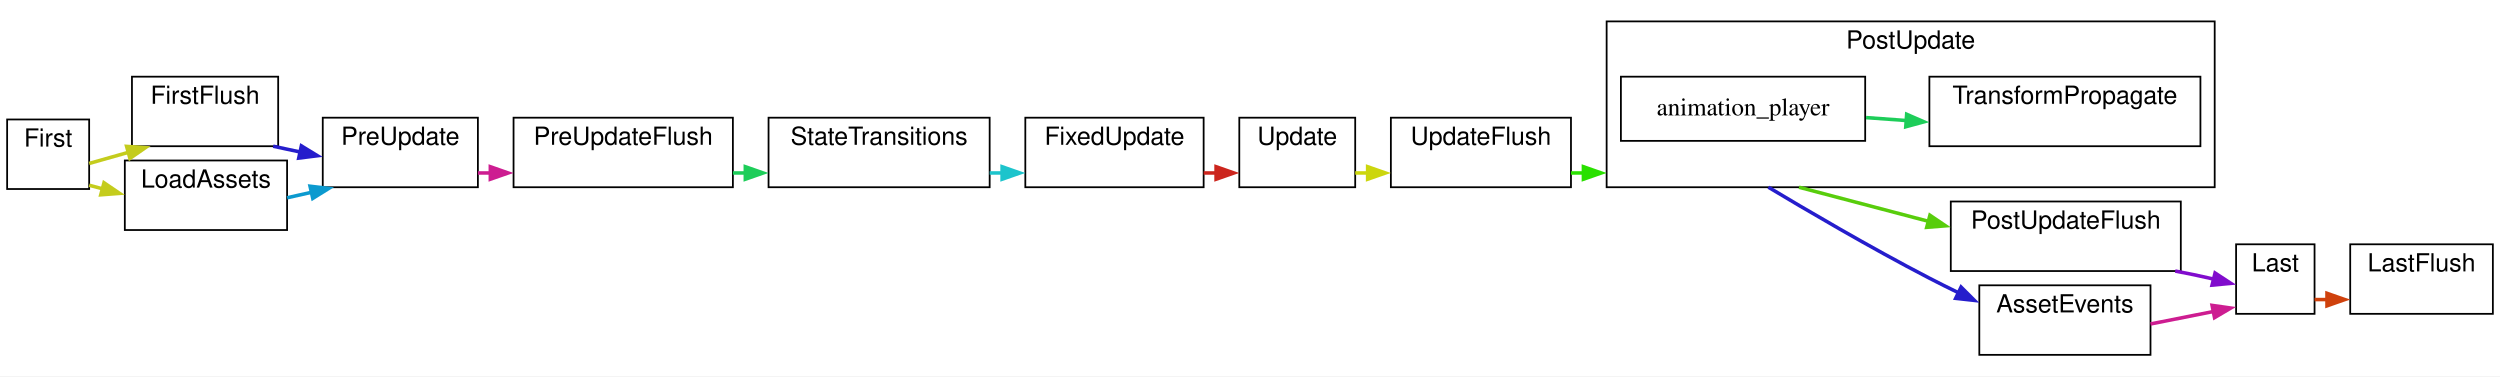
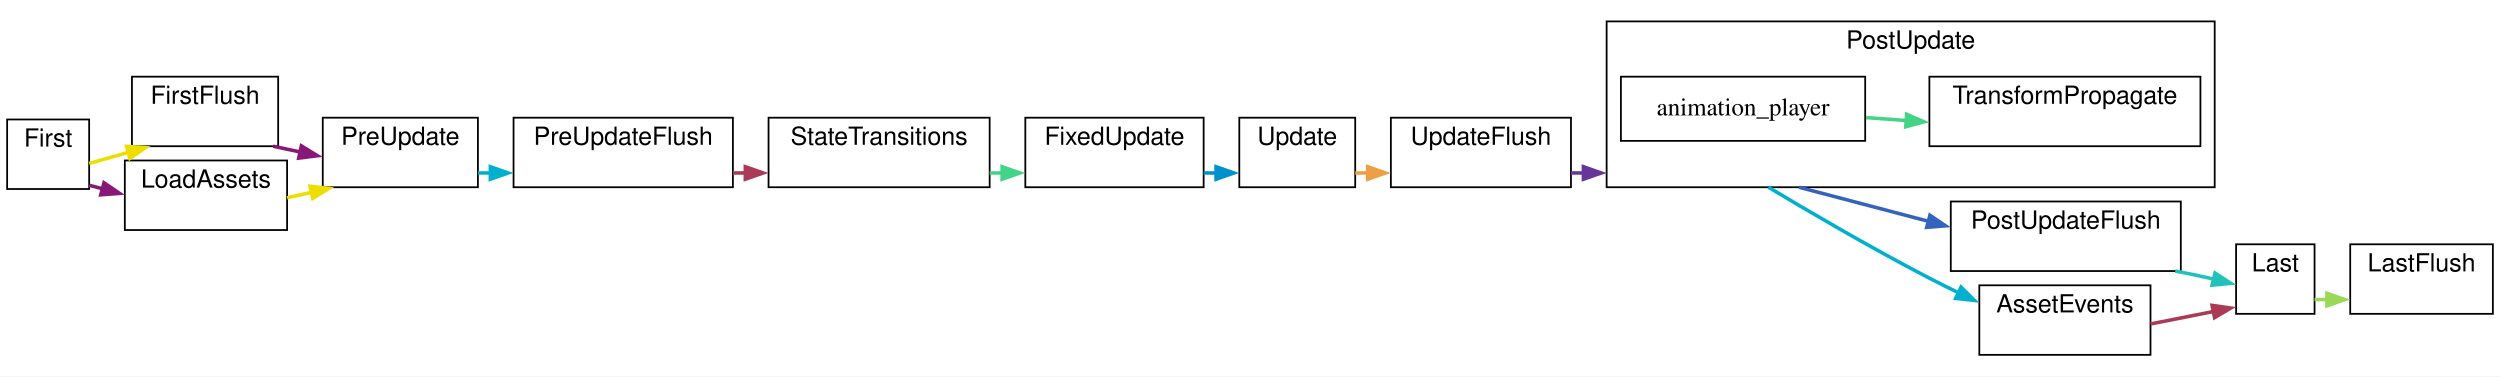
<svg xmlns="http://www.w3.org/2000/svg" xmlns:xlink="http://www.w3.org/1999/xlink" width="1402pt" height="211pt" viewBox="0.00 0.00 1402.00 211.00">
  <g id="graph0" class="graph" transform="scale(1 1) rotate(0) translate(4 207)">
    <polygon fill="white" stroke="none" points="-4,4 -4,-207 1398,-207 1398,4 -4,4" />
    <g id="clust1" class="cluster">
      <g id="a_clust1">
        <a xlink:title="Update">
          <polygon fill="white" stroke="black" points="691,-102 691,-141 756,-141 756,-102 691,-102" />
          <text text-anchor="middle" x="723.5" y="-125.8" font-family="Helvetica,sans-Serif" font-size="14.00">Update</text>
        </a>
      </g>
    </g>
    <g id="clust2" class="cluster">
      <g id="a_clust2">
        <a xlink:title="FirstFlush">
          <polygon fill="white" stroke="black" points="70,-125 70,-164 152,-164 152,-125 70,-125" />
          <text text-anchor="middle" x="111" y="-148.8" font-family="Helvetica,sans-Serif" font-size="14.00">FirstFlush</text>
        </a>
      </g>
    </g>
    <g id="clust3" class="cluster">
      <g id="a_clust3">
        <a xlink:title="PreUpdateFlush">
          <polygon fill="white" stroke="black" points="284,-102 284,-141 407,-141 407,-102 284,-102" />
          <text text-anchor="middle" x="345.5" y="-125.8" font-family="Helvetica,sans-Serif" font-size="14.00">PreUpdateFlush</text>
        </a>
      </g>
    </g>
    <g id="clust4" class="cluster">
      <g id="a_clust4">
        <a xlink:title="UpdateFlush">
          <polygon fill="white" stroke="black" points="776,-102 776,-141 877,-141 877,-102 776,-102" />
          <text text-anchor="middle" x="826.5" y="-125.8" font-family="Helvetica,sans-Serif" font-size="14.00">UpdateFlush</text>
        </a>
      </g>
    </g>
    <g id="clust5" class="cluster">
      <g id="a_clust5">
        <a xlink:title="PostUpdateFlush">
          <polygon fill="white" stroke="black" points="1090,-55 1090,-94 1219,-94 1219,-55 1090,-55" />
          <text text-anchor="middle" x="1154.5" y="-78.8" font-family="Helvetica,sans-Serif" font-size="14.00">PostUpdateFlush</text>
        </a>
      </g>
    </g>
    <g id="clust6" class="cluster">
      <g id="a_clust6">
        <a xlink:title="LastFlush">
          <polygon fill="white" stroke="black" points="1314,-31 1314,-70 1394,-70 1394,-31 1314,-31" />
          <text text-anchor="middle" x="1354" y="-54.8" font-family="Helvetica,sans-Serif" font-size="14.00">LastFlush</text>
        </a>
      </g>
    </g>
    <g id="clust7" class="cluster">
      <g id="a_clust7">
        <a xlink:title="First">
          <polygon fill="white" stroke="black" points="0,-101 0,-140 46,-140 46,-101 0,-101" />
          <text text-anchor="middle" x="23" y="-124.8" font-family="Helvetica,sans-Serif" font-size="14.00">First</text>
        </a>
      </g>
    </g>
    <g id="clust8" class="cluster">
      <g id="a_clust8">
        <a xlink:title="PreUpdate">
          <polygon fill="white" stroke="black" points="177,-102 177,-141 264,-141 264,-102 177,-102" />
          <text text-anchor="middle" x="220.5" y="-125.8" font-family="Helvetica,sans-Serif" font-size="14.00">PreUpdate</text>
        </a>
      </g>
    </g>
    <g id="clust9" class="cluster">
      <g id="a_clust9">
        <a xlink:title="StateTransitions">
          <polygon fill="white" stroke="black" points="427,-102 427,-141 551,-141 551,-102 427,-102" />
          <text text-anchor="middle" x="489" y="-125.8" font-family="Helvetica,sans-Serif" font-size="14.00">StateTransitions</text>
        </a>
      </g>
    </g>
    <g id="clust10" class="cluster">
      <g id="a_clust10">
        <a xlink:title="FixedUpdate">
          <polygon fill="white" stroke="black" points="571,-102 571,-141 671,-141 671,-102 571,-102" />
          <text text-anchor="middle" x="621" y="-125.8" font-family="Helvetica,sans-Serif" font-size="14.00">FixedUpdate</text>
        </a>
      </g>
    </g>
    <g id="clust11" class="cluster">
      <g id="a_clust11">
        <a xlink:title="PostUpdate">
          <polygon fill="white" stroke="black" points="897,-102 897,-195 1238,-195 1238,-102 897,-102" />
          <text text-anchor="middle" x="1067.5" y="-179.8" font-family="Helvetica,sans-Serif" font-size="14.00">PostUpdate</text>
        </a>
      </g>
    </g>
    <g id="clust12" class="cluster">
      <g id="a_clust12">
        <a xlink:title="TransformPropagate">
          <polygon fill="white" stroke="black" points="1078,-125 1078,-164 1230,-164 1230,-125 1078,-125" />
          <text text-anchor="middle" x="1154" y="-148.8" font-family="Helvetica,sans-Serif" font-size="14.00">TransformPropagate</text>
        </a>
      </g>
    </g>
    <g id="clust13" class="cluster">
      <g id="a_clust13">
        <a xlink:title="Last">
          <polygon fill="white" stroke="black" points="1250,-31 1250,-70 1294,-70 1294,-31 1250,-31" />
          <text text-anchor="middle" x="1272" y="-54.8" font-family="Helvetica,sans-Serif" font-size="14.00">Last</text>
        </a>
      </g>
    </g>
    <g id="clust14" class="cluster">
      <g id="a_clust14">
        <a xlink:title="LoadAssets">
          <polygon fill="white" stroke="black" points="66,-78 66,-117 157,-117 157,-78 66,-78" />
          <text text-anchor="middle" x="111.5" y="-101.8" font-family="Helvetica,sans-Serif" font-size="14.00">LoadAssets</text>
        </a>
      </g>
    </g>
    <g id="clust15" class="cluster">
      <g id="a_clust15">
        <a xlink:title="AssetEvents">
          <polygon fill="white" stroke="black" points="1106,-8 1106,-47 1202,-47 1202,-8 1106,-8" />
          <text text-anchor="middle" x="1154" y="-31.8" font-family="Helvetica,sans-Serif" font-size="14.00">AssetEvents</text>
        </a>
      </g>
    </g>
    <g id="edge7" class="edge">
      <g id="a_edge7">
        <a xlink:title="Update → UpdateFlush">
-           <path fill="none" stroke="#ccd60d" stroke-width="2" d="M756,-110C758.35,-110 760.77,-110 763.22,-110" />
-           <polygon fill="#ccd60d" stroke="#ccd60d" stroke-width="2" points="762.97,-113.5 772.97,-110 762.97,-106.5 762.97,-113.5" />
+           <path fill="none" stroke="#ee9e44" stroke-width="2" d="M756,-110C758.35,-110 760.77,-110 763.22,-110" />
+           <polygon fill="#ee9e44" stroke="#ee9e44" stroke-width="2" points="762.97,-113.5 772.97,-110 762.97,-106.5 762.97,-113.5" />
        </a>
      </g>
    </g>
    <g id="edge2" class="edge">
      <g id="a_edge2">
        <a xlink:title="FirstFlush → PreUpdate">
-           <path fill="none" stroke="#251dcc" stroke-width="2" d="M149.2,-125C154.17,-123.94 159.34,-122.82 164.52,-121.71" />
-           <polygon fill="#251dcc" stroke="#251dcc" stroke-width="2" points="165,-125.19 174.04,-119.66 163.53,-118.34 165,-125.19" />
+           <path fill="none" stroke="#881877" stroke-width="2" d="M149.2,-125C154.17,-123.94 159.34,-122.82 164.52,-121.71" />
+           <polygon fill="#881877" stroke="#881877" stroke-width="2" points="165,-125.19 174.04,-119.66 163.53,-118.34 165,-125.19" />
        </a>
      </g>
    </g>
    <g id="edge4" class="edge">
      <g id="a_edge4">
        <a xlink:title="PreUpdateFlush → StateTransitions">
-           <path fill="none" stroke="#1dcd59" stroke-width="2" d="M407,-110C409.39,-110 411.8,-110 414.21,-110" />
-           <polygon fill="#1dcd59" stroke="#1dcd59" stroke-width="2" points="413.98,-113.5 423.98,-110 413.98,-106.5 413.98,-113.5" />
+           <path fill="none" stroke="#aa3a55" stroke-width="2" d="M407,-110C409.39,-110 411.8,-110 414.21,-110" />
+           <polygon fill="#aa3a55" stroke="#aa3a55" stroke-width="2" points="413.98,-113.5 423.98,-110 413.98,-106.5 413.98,-113.5" />
        </a>
      </g>
    </g>
    <g id="edge8" class="edge">
      <g id="a_edge8">
        <a xlink:title="UpdateFlush → PostUpdate">
-           <path fill="none" stroke="#29e000" stroke-width="2" d="M877,-110C879.38,-110 881.8,-110 884.24,-110" />
-           <polygon fill="#29e000" stroke="#29e000" stroke-width="2" points="883.98,-113.5 893.98,-110 883.98,-106.5 883.98,-113.5" />
+           <path fill="none" stroke="#663699" stroke-width="2" d="M877,-110C879.38,-110 881.8,-110 884.24,-110" />
+           <polygon fill="#663699" stroke="#663699" stroke-width="2" points="883.98,-113.5 893.98,-110 883.98,-106.5 883.98,-113.5" />
        </a>
      </g>
    </g>
    <g id="edge10" class="edge">
      <g id="a_edge10">
        <a xlink:title="PostUpdateFlush → Last">
-           <path fill="none" stroke="#810ccd" stroke-width="2" d="M1215.86,-55C1222.79,-53.7 1230.03,-52.21 1237.41,-50.49" />
-           <polygon fill="#810ccd" stroke="#810ccd" stroke-width="2" points="1238.21,-53.9 1247.07,-48.09 1236.52,-47.1 1238.21,-53.9" />
+           <path fill="none" stroke="#22c2bb" stroke-width="2" d="M1215.86,-55C1222.79,-53.7 1230.03,-52.21 1237.41,-50.49" />
+           <polygon fill="#22c2bb" stroke="#22c2bb" stroke-width="2" points="1238.21,-53.9 1247.07,-48.09 1236.52,-47.1 1238.21,-53.9" />
        </a>
      </g>
    </g>
    <g id="edge1" class="edge">
      <g id="a_edge1">
        <a xlink:title="First → FirstFlush">
-           <path fill="none" stroke="#c4cc1d" stroke-width="2" d="M46,-115.34C52.44,-117.18 59.5,-119.18 66,-121 66.73,-121.2 67.47,-121.41 68.21,-121.62" />
-           <polygon fill="#c4cc1d" stroke="#c4cc1d" stroke-width="2" points="67,-124.91 77.57,-124.2 68.86,-118.17 67,-124.91" />
+           <path fill="none" stroke="#eede00" stroke-width="2" d="M46,-115.34C52.44,-117.18 59.5,-119.18 66,-121 66.73,-121.2 67.47,-121.41 68.21,-121.62" />
+           <polygon fill="#eede00" stroke="#eede00" stroke-width="2" points="67,-124.91 77.57,-124.2 68.86,-118.17 67,-124.91" />
        </a>
      </g>
    </g>
    <g id="edge13" class="edge">
      <g id="a_edge13">
        <a xlink:title="First → LoadAssets">
-           <path fill="none" stroke="#c4cc1d" stroke-width="2" d="M46,-103.12C48.46,-102.46 51.05,-101.77 53.71,-101.05" />
-           <polygon fill="#c4cc1d" stroke="#c4cc1d" stroke-width="2" points="54.32,-104.51 63.08,-98.55 52.51,-97.75 54.32,-104.51" />
+           <path fill="none" stroke="#881877" stroke-width="2" d="M46,-103.12C48.46,-102.46 51.05,-101.77 53.71,-101.05" />
+           <polygon fill="#881877" stroke="#881877" stroke-width="2" points="54.32,-104.51 63.08,-98.55 52.51,-97.75 54.32,-104.51" />
        </a>
      </g>
    </g>
    <g id="edge3" class="edge">
      <g id="a_edge3">
        <a xlink:title="PreUpdate → PreUpdateFlush">
-           <path fill="none" stroke="#cd1d91" stroke-width="2" d="M264,-110C266.39,-110 268.82,-110 271.28,-110" />
-           <polygon fill="#cd1d91" stroke="#cd1d91" stroke-width="2" points="270.98,-113.5 280.98,-110 270.98,-106.5 270.98,-113.5" />
+           <path fill="none" stroke="#00b0cc" stroke-width="2" d="M264,-110C266.39,-110 268.82,-110 271.28,-110" />
+           <polygon fill="#00b0cc" stroke="#00b0cc" stroke-width="2" points="270.98,-113.5 280.98,-110 270.98,-106.5 270.98,-113.5" />
        </a>
      </g>
    </g>
    <g id="edge5" class="edge">
      <g id="a_edge5">
        <a xlink:title="StateTransitions → FixedUpdate">
-           <path fill="none" stroke="#1dc4cc" stroke-width="2" d="M551,-110C553.39,-110 555.79,-110 558.19,-110" />
-           <polygon fill="#1dc4cc" stroke="#1dc4cc" stroke-width="2" points="557.98,-113.5 567.98,-110 557.98,-106.5 557.98,-113.5" />
+           <path fill="none" stroke="#44d488" stroke-width="2" d="M551,-110C553.39,-110 555.79,-110 558.19,-110" />
+           <polygon fill="#44d488" stroke="#44d488" stroke-width="2" points="557.98,-113.5 567.98,-110 557.98,-106.5 557.98,-113.5" />
        </a>
      </g>
    </g>
    <g id="edge6" class="edge">
      <g id="a_edge6">
        <a xlink:title="FixedUpdate → Update">
-           <path fill="none" stroke="#cc251d" stroke-width="2" d="M671,-110C673.37,-110 675.75,-110 678.11,-110" />
-           <polygon fill="#cc251d" stroke="#cc251d" stroke-width="2" points="677.98,-113.5 687.98,-110 677.98,-106.5 677.98,-113.5" />
+           <path fill="none" stroke="#0090cc" stroke-width="2" d="M671,-110C673.37,-110 675.75,-110 678.11,-110" />
+           <polygon fill="#0090cc" stroke="#0090cc" stroke-width="2" points="677.98,-113.5 687.98,-110 677.98,-106.5 677.98,-113.5" />
        </a>
      </g>
    </g>
    <g id="edge9" class="edge">
      <g id="a_edge9">
        <a xlink:title="PostUpdate → PostUpdateFlush">
-           <path fill="none" stroke="#58cd0c" stroke-width="2" d="M1004.87,-102C1024.85,-96.74 1051.94,-89.61 1077.48,-82.88" />
-           <polygon fill="#58cd0c" stroke="#58cd0c" stroke-width="2" points="1078.3,-86.29 1087.08,-80.36 1076.51,-79.52 1078.3,-86.29" />
+           <path fill="none" stroke="#3363bb" stroke-width="2" d="M1004.87,-102C1024.85,-96.74 1051.94,-89.61 1077.48,-82.88" />
+           <polygon fill="#3363bb" stroke="#3363bb" stroke-width="2" points="1078.3,-86.29 1087.08,-80.36 1076.51,-79.52 1078.3,-86.29" />
        </a>
      </g>
    </g>
    <g id="edge14" class="edge">
      <g id="a_edge14">
        <a xlink:title="PostUpdate → AssetEvents">
-           <path fill="none" stroke="#251dcc" stroke-width="2" d="M987.72,-102C1007.21,-90.31 1044.94,-68.1 1078,-51 1083.32,-48.25 1088.9,-45.46 1094.51,-42.73" />
-           <polygon fill="#251dcc" stroke="#251dcc" stroke-width="2" points="1095.77,-46.01 1103.27,-38.53 1092.74,-39.7 1095.77,-46.01" />
+           <path fill="none" stroke="#00b0cc" stroke-width="2" d="M987.72,-102C1007.21,-90.31 1044.94,-68.1 1078,-51 1083.32,-48.25 1088.9,-45.46 1094.51,-42.73" />
+           <polygon fill="#00b0cc" stroke="#00b0cc" stroke-width="2" points="1095.77,-46.01 1103.27,-38.53 1092.74,-39.7 1095.77,-46.01" />
        </a>
      </g>
    </g>
    <g id="node13" class="node">
      <g id="a_node13">
        <a xlink:title="bevy_animation::animation_player">
          <polygon fill="white" stroke="black" points="1042,-164 905,-164 905,-128 1042,-128 1042,-164" />
          <text text-anchor="middle" x="973.5" y="-142.3" font-family="Times,serif" font-size="14.00">animation_player</text>
        </a>
      </g>
    </g>
    <g id="edge16" class="edge">
      <g id="a_edge16">
        <a xlink:title="animation_player → TransformPropagate">
-           <path fill="none" stroke="#1dcd59" stroke-width="2" d="M1042.49,-141.05C1049.93,-140.51 1057.58,-139.95 1065.21,-139.39" />
-           <polygon fill="#1dcd59" stroke="#1dcd59" stroke-width="2" points="1065.26,-142.9 1074.98,-138.68 1064.76,-135.92 1065.26,-142.9" />
+           <path fill="none" stroke="#44d488" stroke-width="2" d="M1042.49,-141.05C1049.93,-140.51 1057.58,-139.95 1065.21,-139.39" />
+           <polygon fill="#44d488" stroke="#44d488" stroke-width="2" points="1065.26,-142.9 1074.98,-138.68 1064.76,-135.92 1065.26,-142.9" />
        </a>
      </g>
    </g>
    <g id="edge11" class="edge">
      <g id="a_edge11">
        <a xlink:title="Last → LastFlush">
-           <path fill="none" stroke="#cf410c" stroke-width="2" d="M1294,-39C1296.31,-39 1298.74,-39 1301.23,-39" />
-           <polygon fill="#cf410c" stroke="#cf410c" stroke-width="2" points="1300.98,-42.5 1310.98,-39 1300.98,-35.5 1300.98,-42.5" />
+           <path fill="none" stroke="#99d955" stroke-width="2" d="M1294,-39C1296.31,-39 1298.74,-39 1301.23,-39" />
+           <polygon fill="#99d955" stroke="#99d955" stroke-width="2" points="1300.98,-42.5 1310.98,-39 1300.98,-35.5 1300.98,-42.5" />
        </a>
      </g>
    </g>
    <g id="edge12" class="edge">
      <g id="a_edge12">
        <a xlink:title="LoadAssets → PreUpdate">
-           <path fill="none" stroke="#0c9acf" stroke-width="2" d="M157,-96.09C161.6,-97.12 166.28,-98.18 170.91,-99.21" />
-           <polygon fill="#0c9acf" stroke="#0c9acf" stroke-width="2" points="169.87,-102.57 180.39,-101.34 171.4,-95.74 169.87,-102.57" />
+           <path fill="none" stroke="#eede00" stroke-width="2" d="M157,-96.09C161.6,-97.12 166.28,-98.18 170.91,-99.21" />
+           <polygon fill="#eede00" stroke="#eede00" stroke-width="2" points="169.87,-102.57 180.39,-101.34 171.4,-95.74 169.87,-102.57" />
        </a>
      </g>
    </g>
    <g id="edge15" class="edge">
      <g id="a_edge15">
        <a xlink:title="AssetEvents → Last">
-           <path fill="none" stroke="#cd1d91" stroke-width="2" d="M1202,-25.32C1213.9,-27.68 1226.45,-30.17 1237.53,-32.36" />
-           <polygon fill="#cd1d91" stroke="#cd1d91" stroke-width="2" points="1236.54,-35.74 1247.03,-34.25 1237.91,-28.87 1236.54,-35.74" />
+           <path fill="none" stroke="#aa3a55" stroke-width="2" d="M1202,-25.32C1213.9,-27.68 1226.45,-30.17 1237.53,-32.36" />
+           <polygon fill="#aa3a55" stroke="#aa3a55" stroke-width="2" points="1236.54,-35.74 1247.03,-34.25 1237.91,-28.87 1236.54,-35.74" />
        </a>
      </g>
    </g>
  </g>
</svg>
